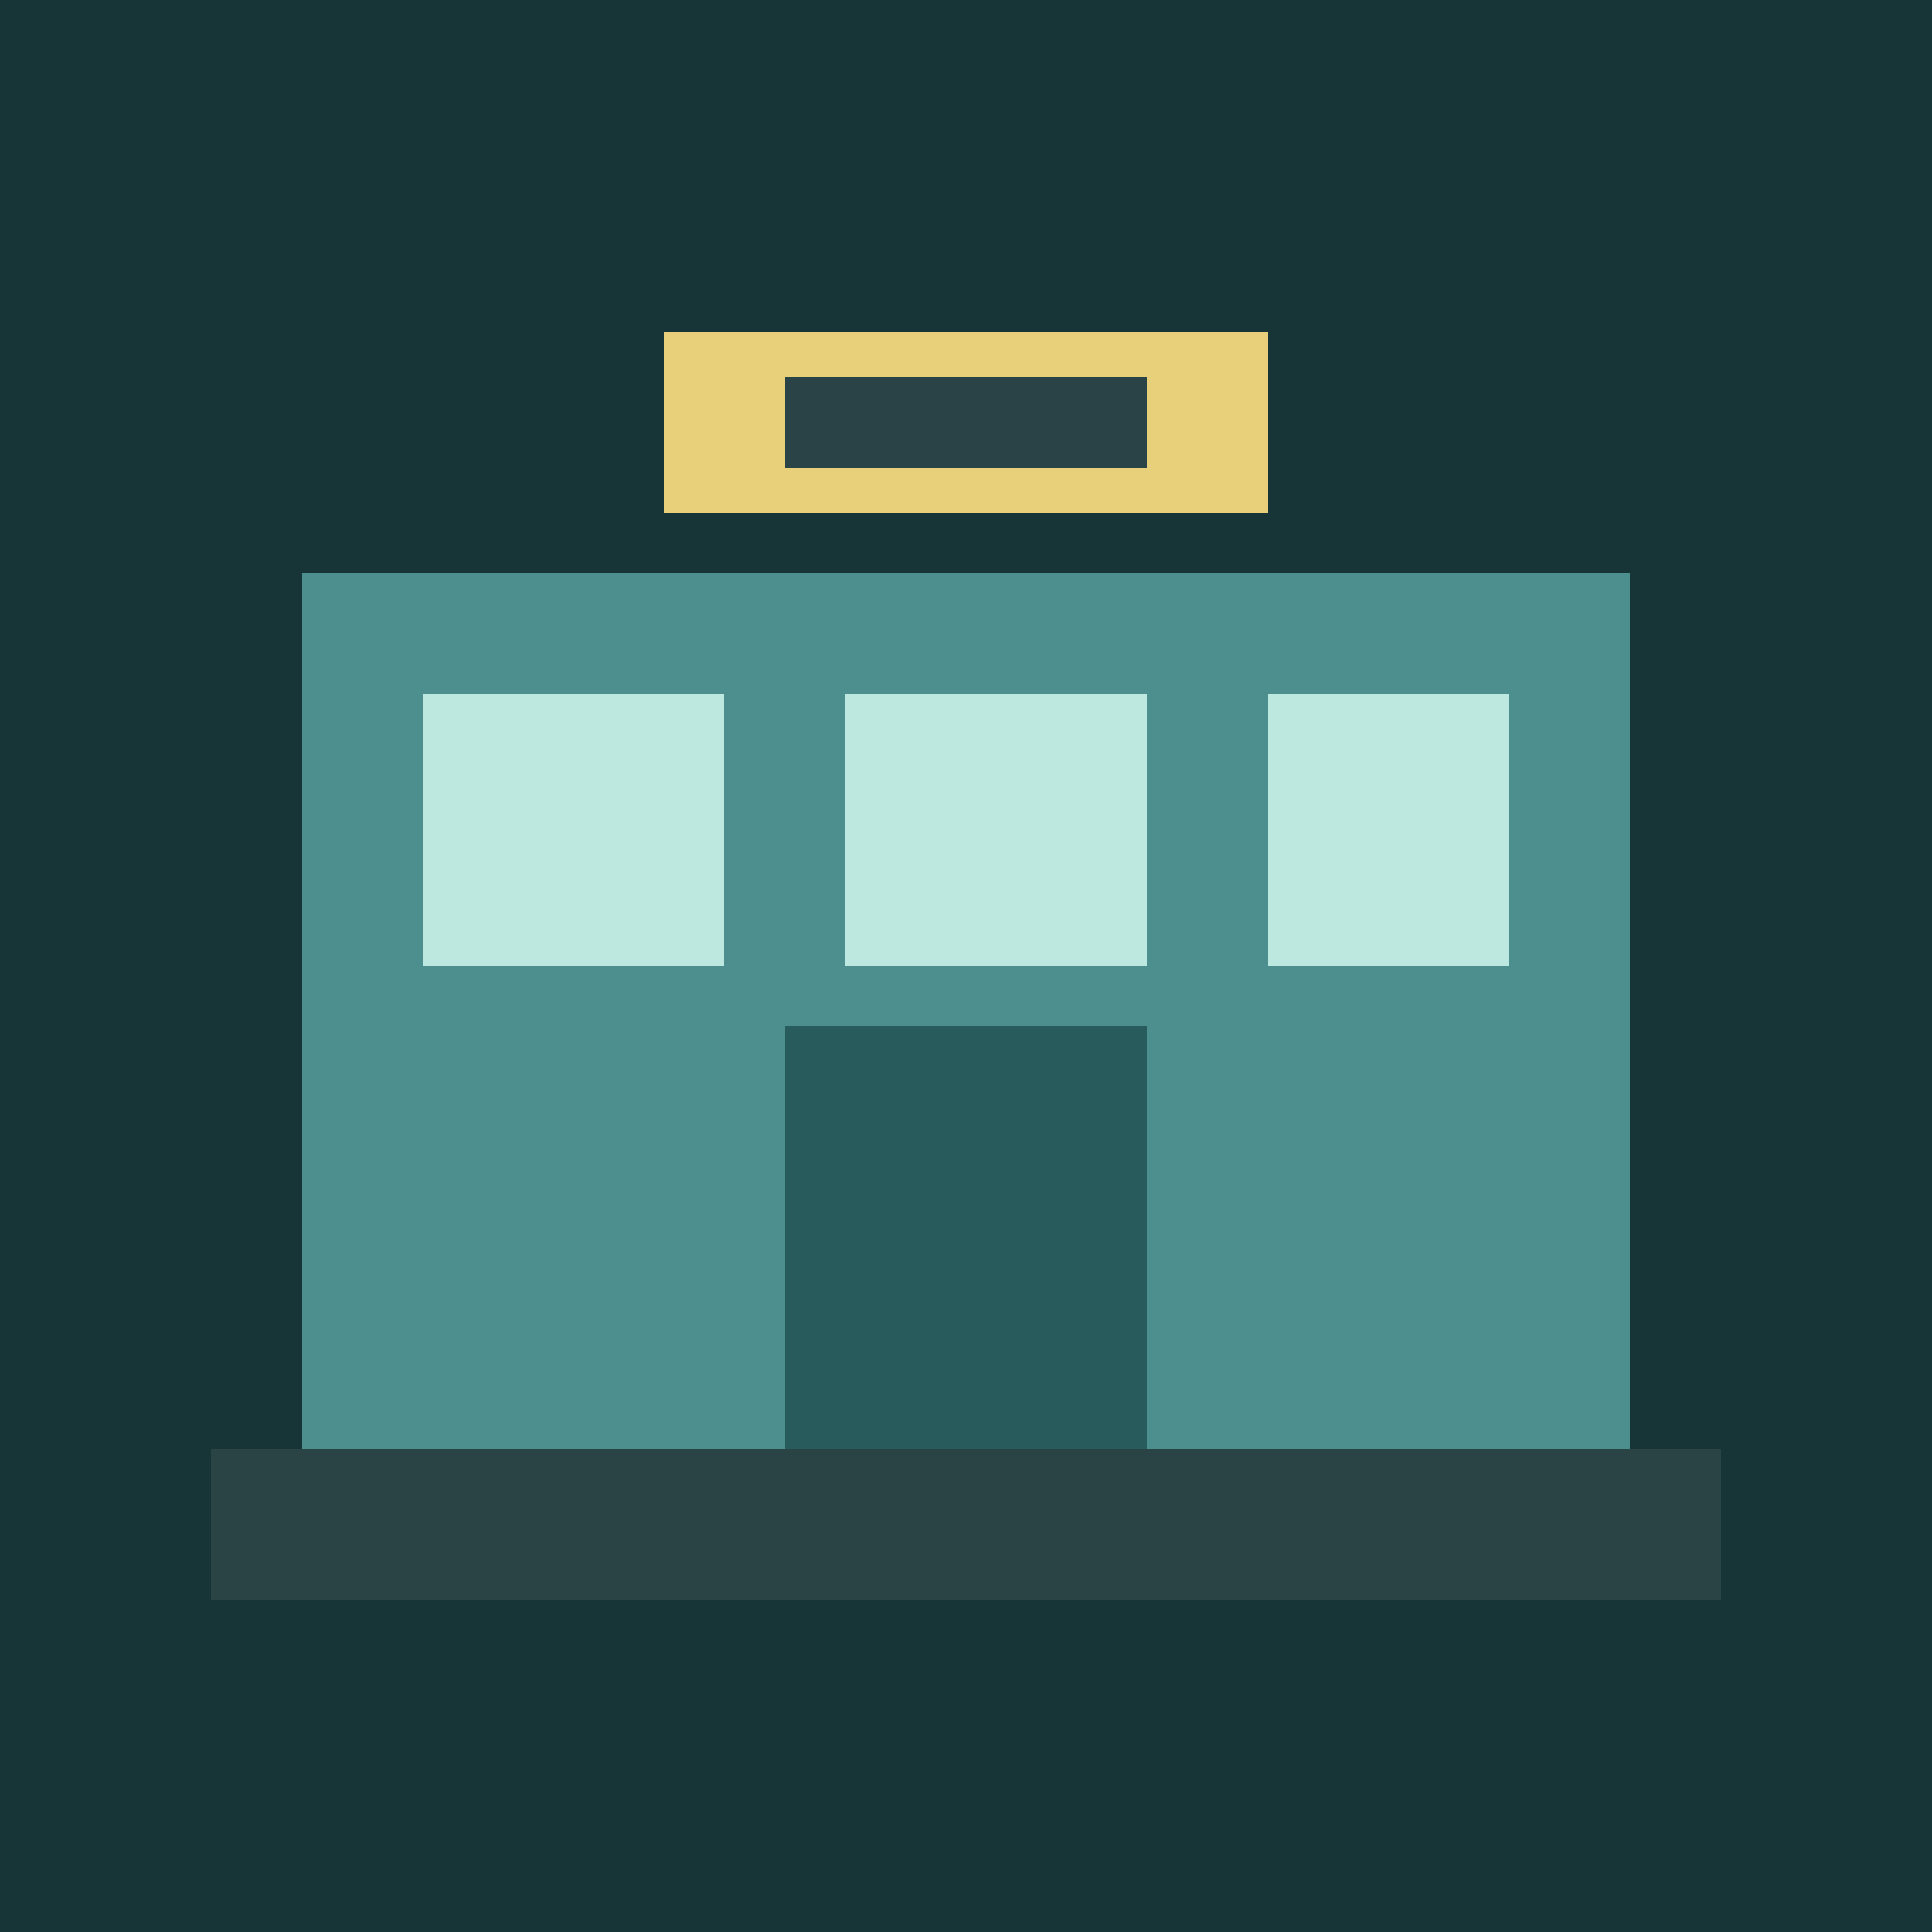
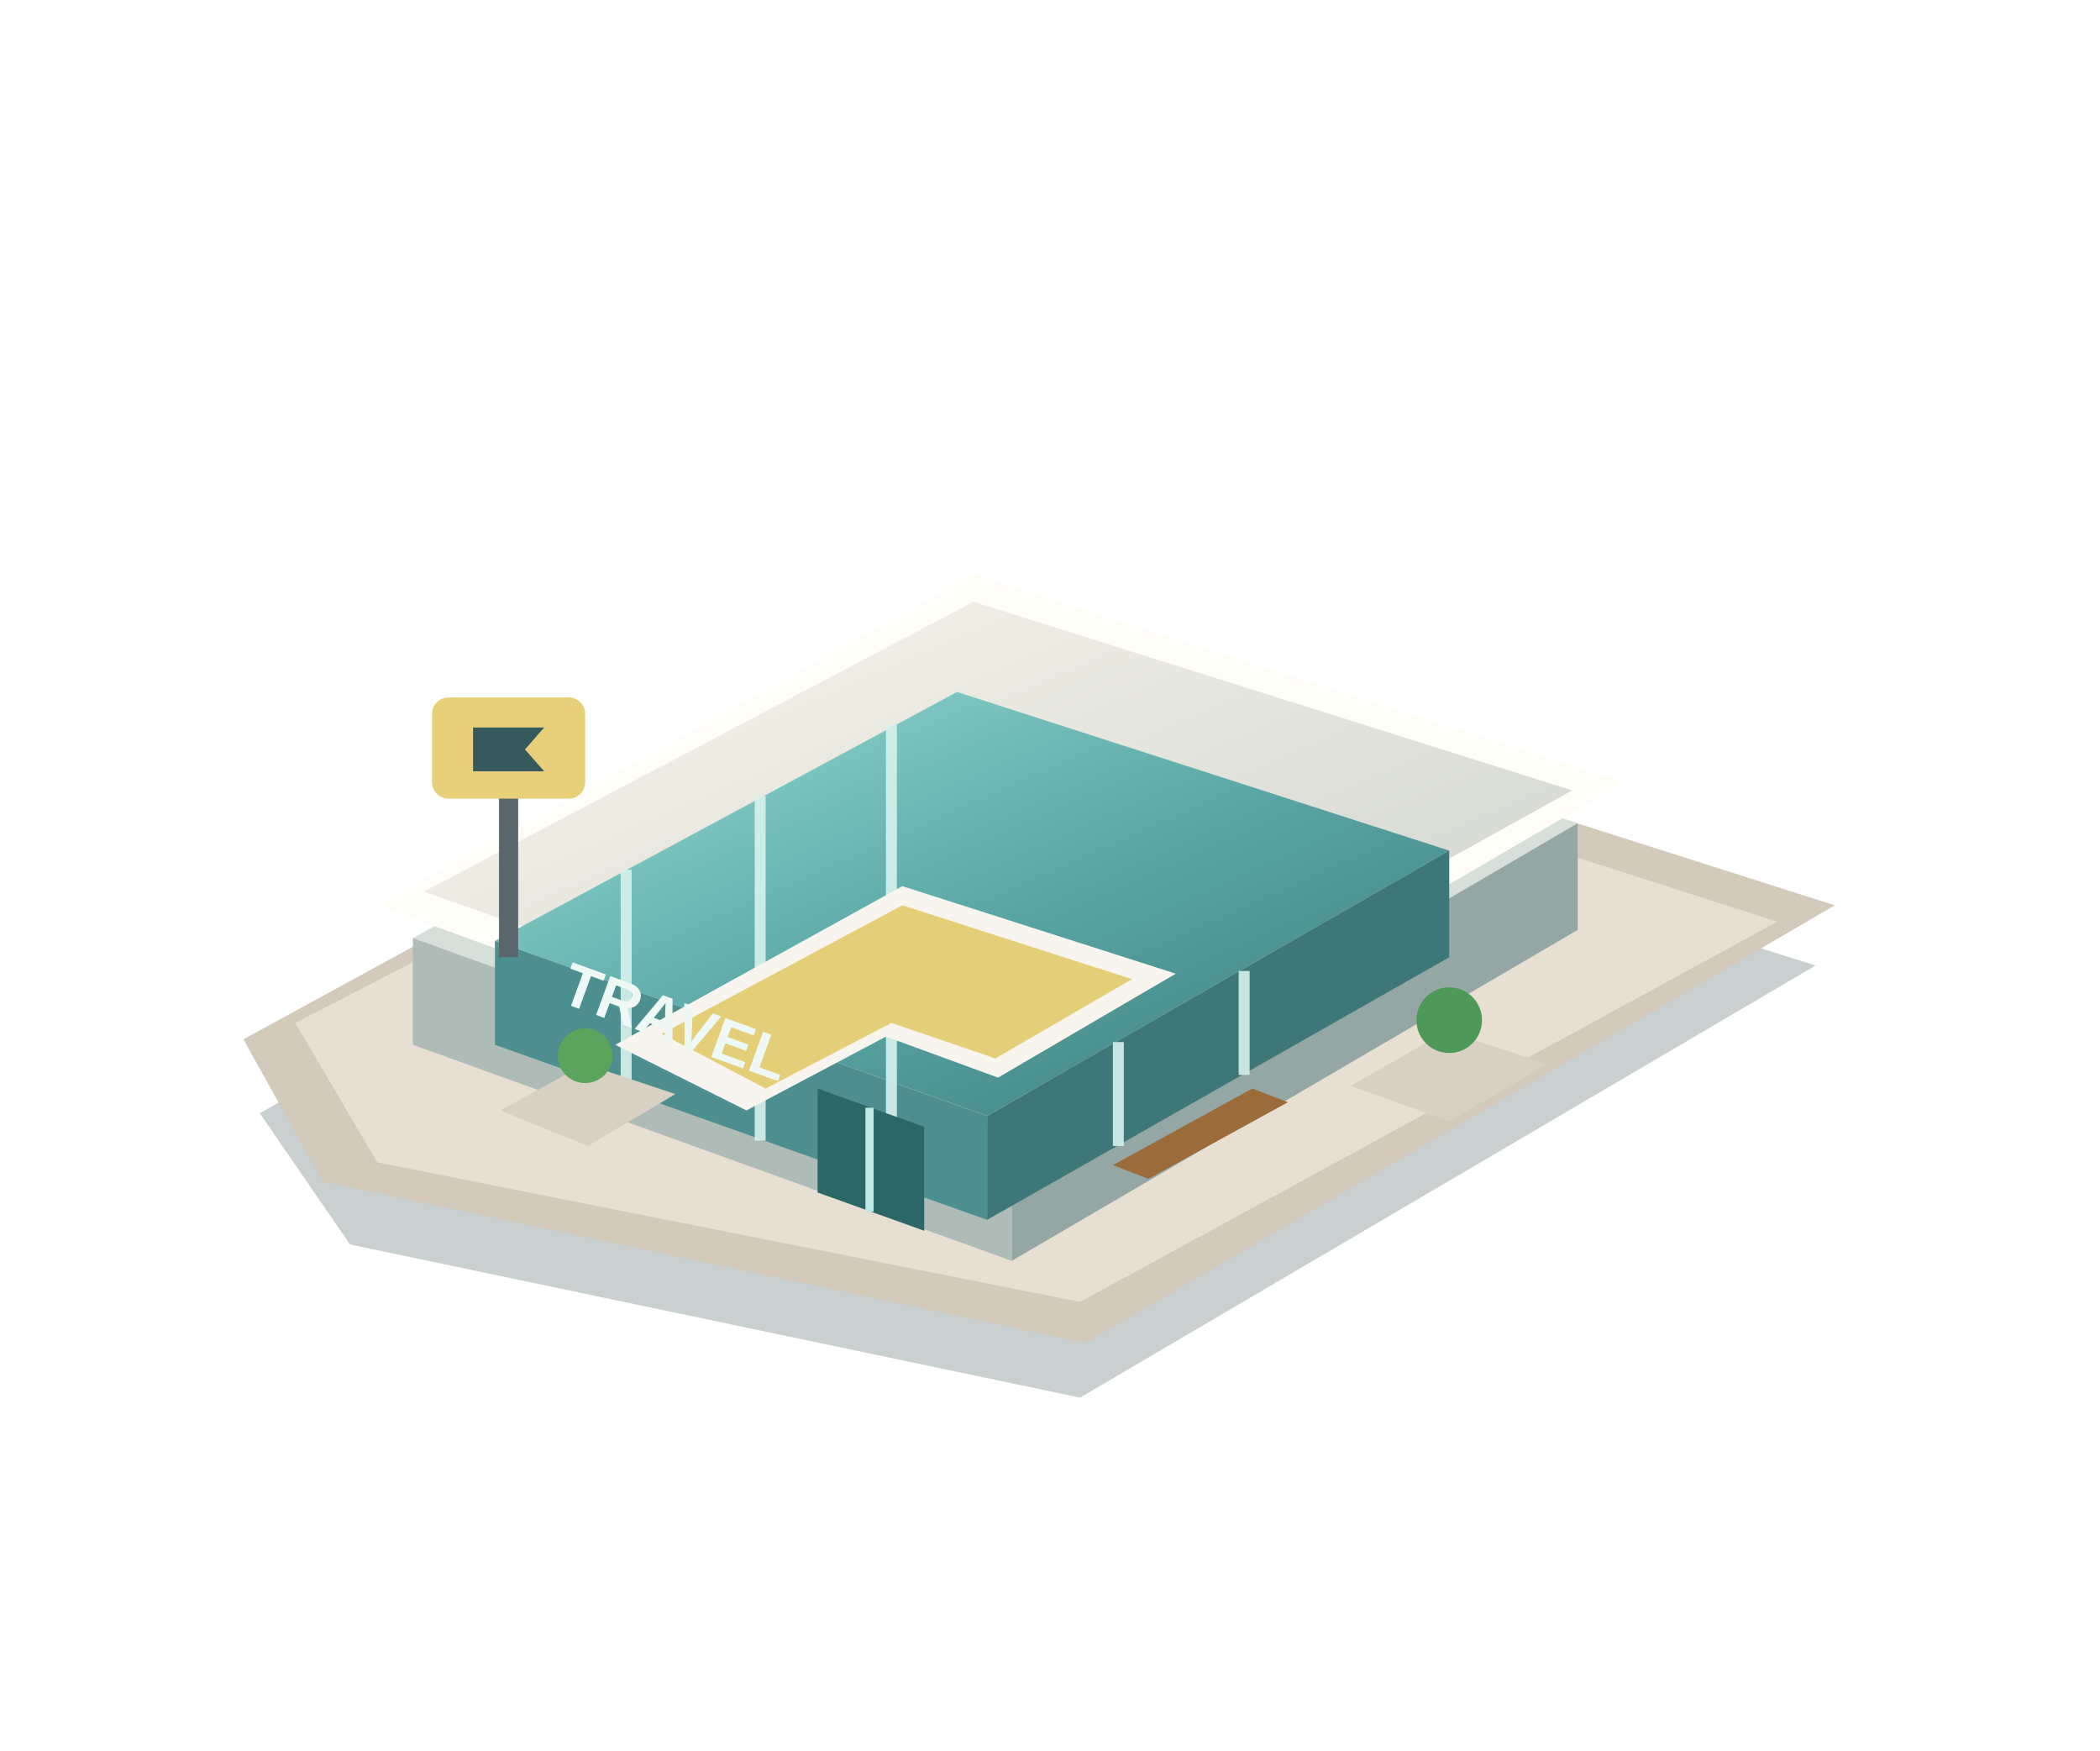
- <svg xmlns="http://www.w3.org/2000/svg" width="128" height="128" viewBox="0 0 128 128" shape-rendering="crispEdges">
-   <rect width="128" height="128" fill="#173436" />
-   <rect x="20" y="38" width="88" height="58" fill="#4d8f8e" />
-   <rect x="28" y="46" width="20" height="18" fill="#bde8df" />
-   <rect x="56" y="46" width="20" height="18" fill="#bde8df" />
-   <rect x="84" y="46" width="16" height="18" fill="#bde8df" />
-   <rect x="52" y="68" width="24" height="28" fill="#285c5c" />
-   <rect x="14" y="96" width="100" height="10" fill="#2a4445" />
-   <rect x="44" y="22" width="40" height="12" fill="#e8d07a" />
-   <rect x="52" y="25" width="24" height="6" fill="#294347" />
+ <svg xmlns="http://www.w3.org/2000/svg" width="768" height="640" viewBox="0 0 768 640">
+   <defs>
+     <linearGradient id="roof" x1="0" y1="0" x2="1" y2="1">
+       <stop stop-color="#fbf7ec" />
+       <stop offset="1" stop-color="#c9d0cb" />
+     </linearGradient>
+     <linearGradient id="glass" x1="0" y1="0" x2="1" y2="1">
+       <stop stop-color="#9adfd8" />
+       <stop offset=".5" stop-color="#5ca9a7" />
+       <stop offset="1" stop-color="#397878" />
+     </linearGradient>
+   </defs>
+   <polygon points="95,407 361,258 664,353 395,511 128,455" fill="#22363a" opacity=".24" />
+   <polygon points="89,380 360,232 671,331 397,491 118,432" fill="#d3cabc" />
+   <polygon points="108,374 360,244 650,337 395,476 138,425" fill="#e7dfd2" />
+   <polygon points="151,343 355,230 577,301 370,422" fill="#d7dfda" />
+   <polygon points="151,343 370,422 370,461 151,382" fill="#aebbb7" />
+   <polygon points="370,422 577,301 577,340 370,461" fill="#94a7a5" />
+   <polygon points="138,331 356,210 594,286 371,416" fill="#fffdf7" />
+   <polygon points="155,326 356,220 575,289 371,402" fill="url(#roof)" />
+   <polygon points="181,344 350,253 530,311 361,408" fill="url(#glass)" />
+   <polygon points="181,344 361,408 361,446 181,382" fill="#4d8f8e" />
+   <polygon points="361,408 530,311 530,350 361,446" fill="#3e7777" />
+   <g stroke="#d7f1ec" stroke-width="4" opacity=".9">
+     <line x1="229" y1="318" x2="229" y2="399" />
+     <line x1="278" y1="291" x2="278" y2="417" />
+     <line x1="326" y1="265" x2="326" y2="434" />
+     <line x1="409" y1="381" x2="409" y2="419" />
+     <line x1="455" y1="355" x2="455" y2="393" />
+   </g>
+   <path d="M225 382 L330 324 L430 356 L365 394 L324 379 L273 406 Z" fill="#f7f5ed" />
+   <path d="M242 378 L330 331 L414 358 L364 387 L326 374 L280 398 Z" fill="#e4cf78" />
+   <polygon points="299,398 338,412 338,450 299,436" fill="#2b6767" />
+   <line x1="318" y1="405" x2="318" y2="443" stroke="#bde9e2" stroke-width="3" />
+   <line x1="186" y1="350" x2="186" y2="282" stroke="#59666b" stroke-width="7" />
+   <rect x="158" y="255" width="56" height="37" rx="6" fill="#e8d07a" />
+   <path d="M173 266 h26 l-7 8 7 8 h-26 z" fill="#365a5c" />
+   <polygon points="494,397 529,377 566,389 530,410" fill="#d8d0c3" />
+   <circle cx="530" cy="373" r="12" fill="#4e9858" />
+   <polygon points="183,406 214,389 247,400 215,419" fill="#d8d0c3" />
+   <circle cx="214" cy="386" r="10" fill="#5aa45e" />
+   <polygon points="407,426 458,398 471,403 420,431" fill="#9b6b3a" />
+   <text x="204" y="366" font-family="Arial,sans-serif" font-size="22" font-weight="700" fill="#eef8f5" transform="rotate(20 204 366)">TRAVEL</text>
</svg>
